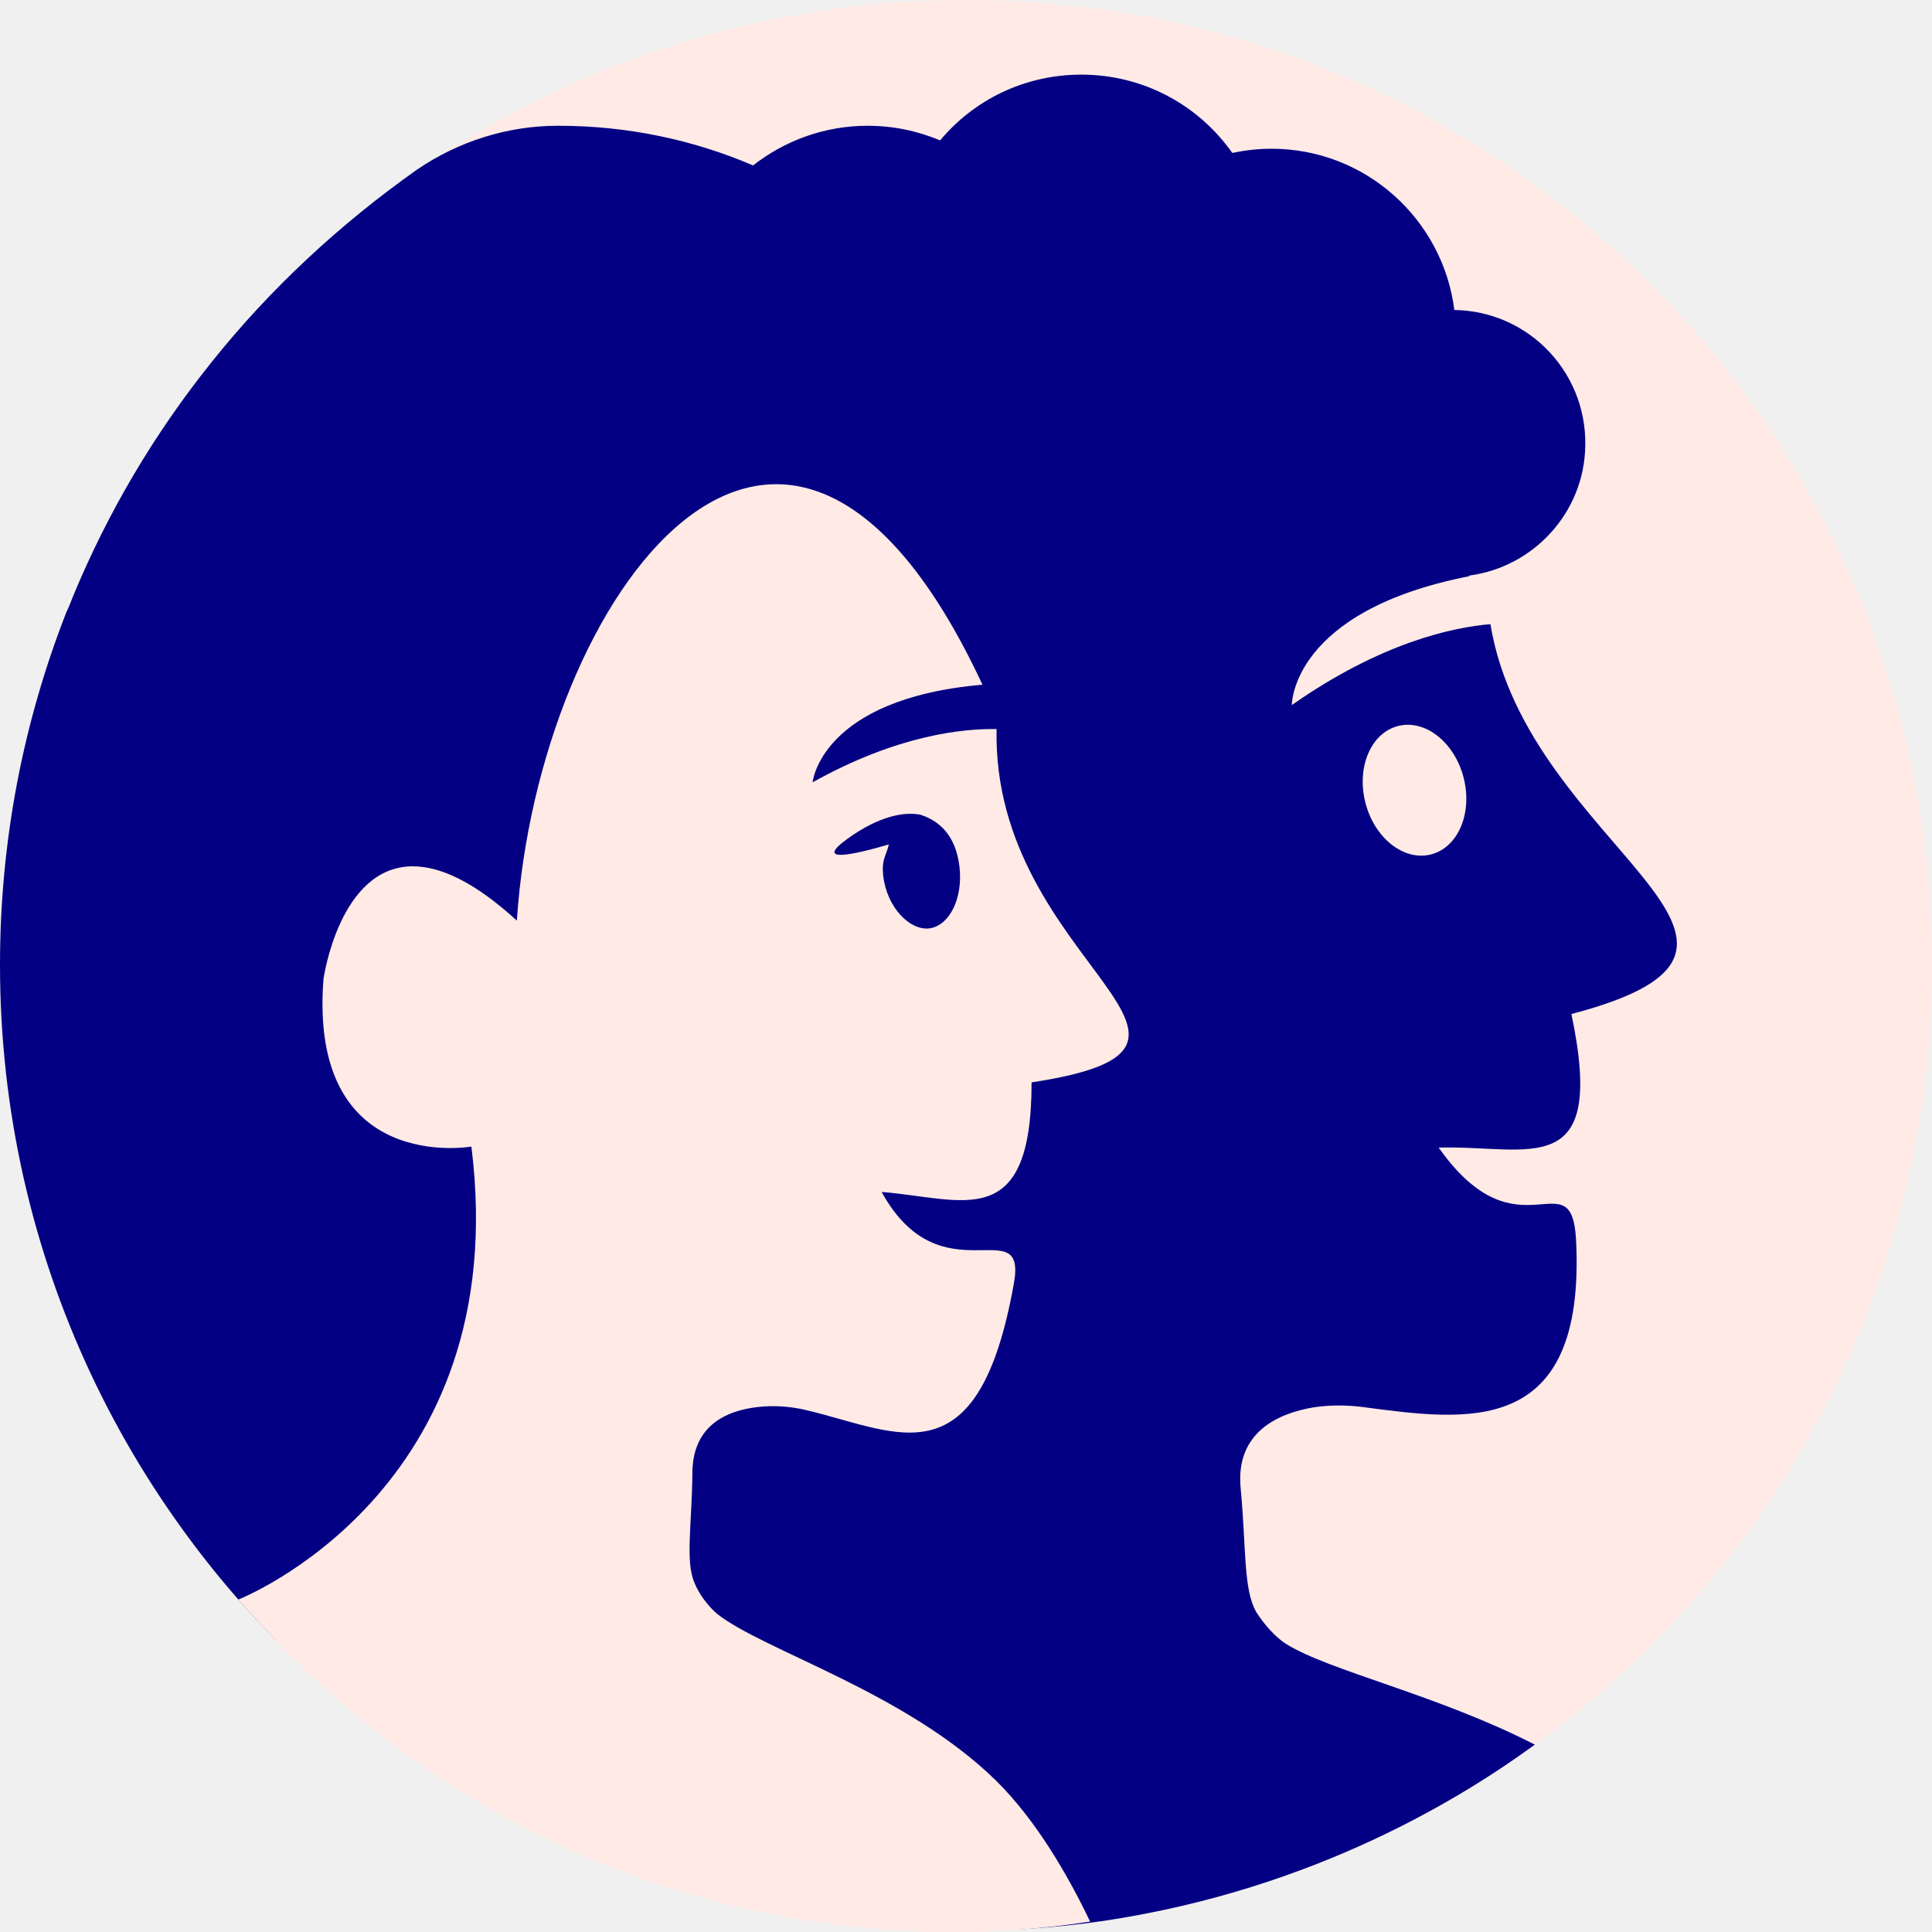
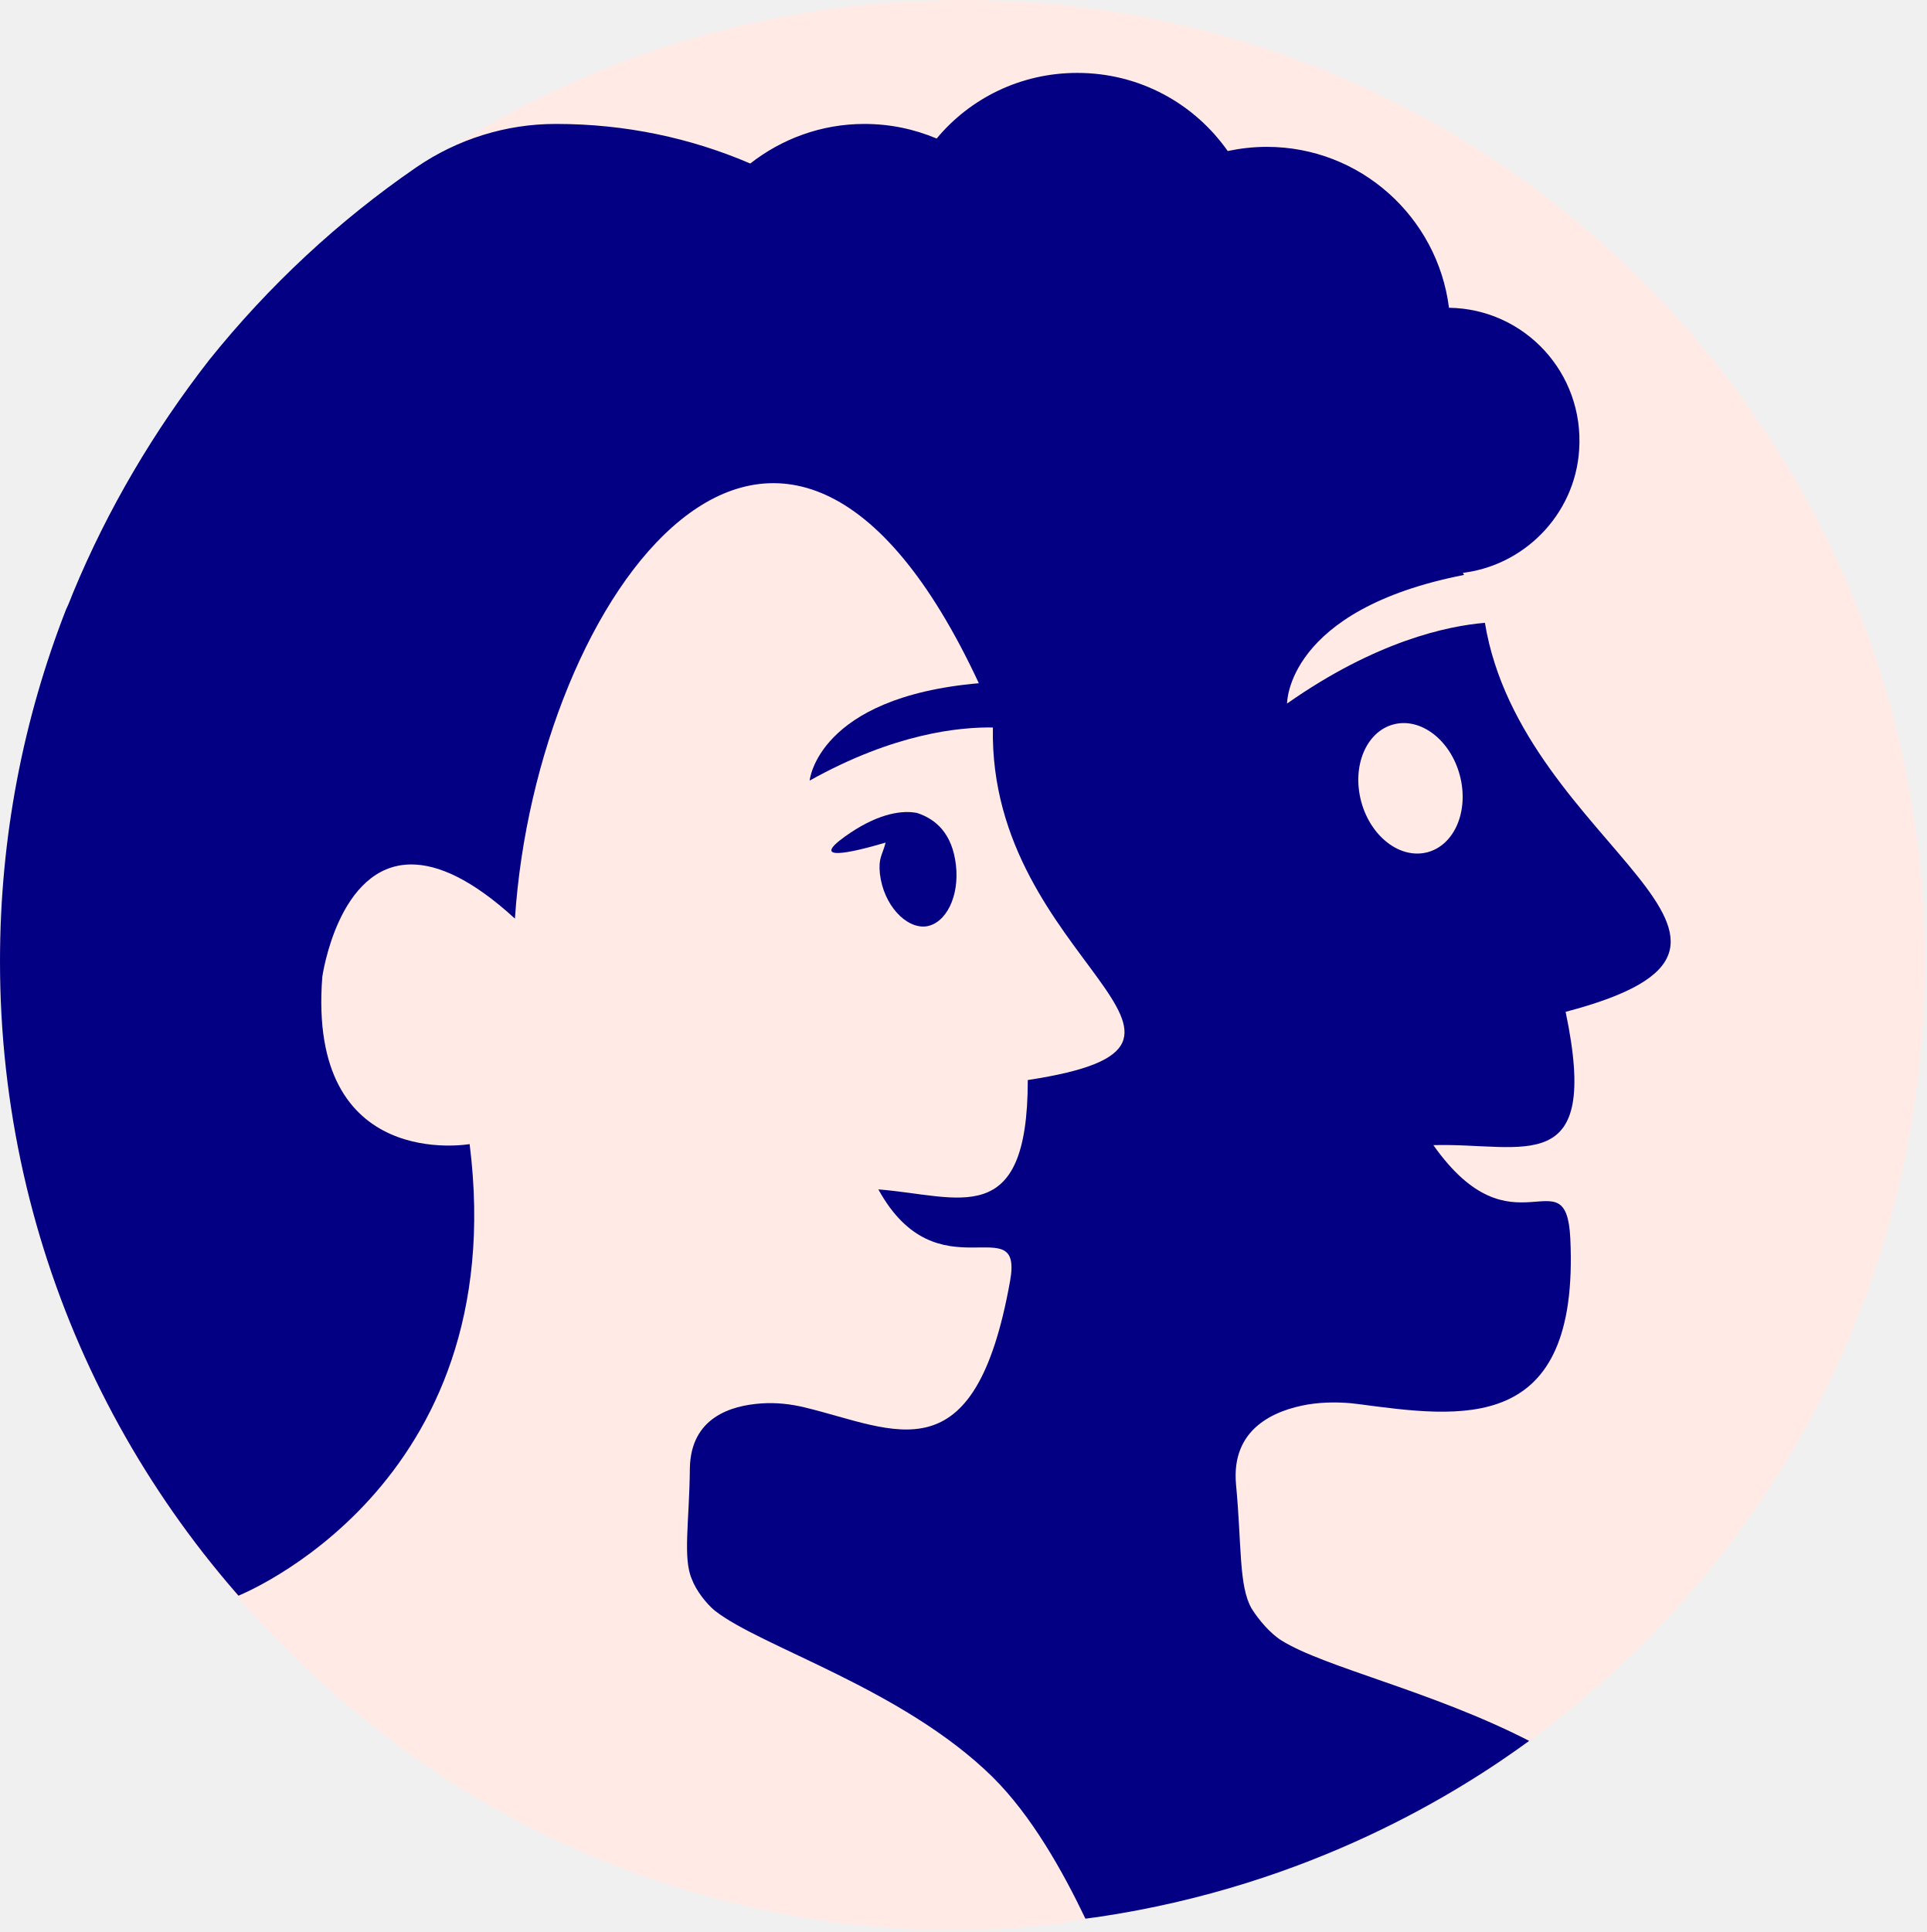
- <svg xmlns="http://www.w3.org/2000/svg" width="130" height="130" viewBox="0 0 130 130" fill="none">
+ <svg xmlns="http://www.w3.org/2000/svg" width="370" height="371" viewBox="0 0 370 371" fill="none">
  <g clip-path="url(#clip0)">
-     <path d="M130 64.93C130 100.783 100.884 129.86 64.982 129.86C53.695 129.86 43.075 126.98 33.792 121.923C29.748 119.711 25.986 117.077 22.505 114.128C8.756 102.188 0 84.56 0 64.93C0 56.572 1.582 48.566 4.466 41.226C4.747 40.524 5.028 39.822 5.345 39.119C7.631 33.817 10.619 28.866 14.206 24.441C19.129 18.26 25.177 13.028 32.034 8.99C41.704 3.266 52.956 0 65.018 0C100.92 0 130 29.076 130 64.93Z" fill="#FFEAE5" />
-     <path d="M97.86 20.859C97.087 14.749 91.883 10.008 85.553 10.008C84.639 10.008 83.76 10.114 82.916 10.289C80.665 7.094 76.973 5.022 72.754 5.022C68.921 5.022 65.51 6.743 63.259 9.447C61.747 8.815 60.13 8.463 58.372 8.463C55.453 8.463 52.781 9.482 50.671 11.132C46.662 9.411 42.231 8.463 37.59 8.463C37.555 8.463 37.555 8.463 37.52 8.463C34.144 8.463 30.838 9.517 28.061 11.413C22.892 15.065 18.18 19.42 14.206 24.406C10.408 29.147 7.279 34.414 4.923 40.103C4.782 40.454 4.642 40.84 4.466 41.192C1.582 48.566 0 56.537 0 64.93C0 84.595 8.756 102.188 22.54 114.093C25.986 117.078 29.784 119.676 33.827 121.889C54.891 118.412 70.925 100.117 70.925 78.134C70.925 72.691 69.941 67.494 68.147 62.683C76.727 59.522 82.846 51.305 82.846 41.613C82.846 39.014 82.388 36.486 81.58 34.168C82.846 34.59 84.147 34.836 85.553 34.836C87.065 34.836 88.507 34.555 89.808 34.098C91.425 37.118 94.766 39.085 98.493 38.769C102.854 38.382 106.37 34.836 106.651 30.446C107.003 25.249 102.959 20.93 97.86 20.859Z" fill="#030083" />
-     <path d="M103.276 117.393C96.7 114.022 89.456 112.442 86.538 110.616C85.799 110.159 84.99 109.211 84.533 108.474C83.654 106.964 83.865 104.189 83.478 100.116C83.127 96.323 86.081 95.094 88.331 94.708C89.421 94.533 90.582 94.533 91.672 94.673C98.634 95.586 106.687 96.85 106.054 83.506C105.772 77.747 102.186 84.841 96.805 77.22C102.924 77.045 108.128 79.608 105.737 68.231C123.424 63.595 102.783 57.169 100.287 41.999C97.755 42.209 92.938 43.228 86.924 47.442C86.924 47.442 86.854 41.121 98.88 38.768C80.49 8.322 64.842 35.748 65.826 60.224C62.24 57.59 59.567 56.783 57.598 56.993C52.077 57.59 51.796 66.159 51.796 66.159C52.253 81.013 64.244 77.536 64.244 77.536C70.292 103.066 50.389 113.39 50.389 113.39C46.099 118.341 43.603 122.485 42.548 125.962C47.998 127.963 59.602 131.369 74.195 129.262C88.612 127.12 98.599 120.799 103.276 117.393Z" fill="#030083" />
-     <path d="M73.351 129.298C71.839 126.137 69.694 122.45 67.022 119.816C60.974 113.882 51.409 111.072 48.28 108.614C47.682 108.122 47.014 107.245 46.733 106.507C46.099 105.067 46.557 102.644 46.592 98.992C46.662 95.586 49.37 94.778 51.409 94.638C52.394 94.568 53.414 94.673 54.398 94.919C60.481 96.394 65.826 99.73 68.218 86.386C69.132 81.329 63.33 87.474 59.321 80.205C64.771 80.627 69.413 83.05 69.413 72.831C85.518 70.373 66.741 64.93 67.057 49.057C64.807 49.022 60.411 49.443 54.679 52.639C54.679 52.639 55.207 47.02 66.108 46.072C52.71 17.347 36.219 40.173 34.777 61.945C31.858 59.276 29.573 58.293 27.779 58.293C22.821 58.293 21.766 65.878 21.766 65.878C20.747 79.081 31.718 77.15 31.718 77.15C34.636 100.362 16.035 107.631 16.035 107.631C19.903 112.056 27.533 119.781 39.208 124.838C54.082 131.299 67.374 130.246 73.351 129.298Z" fill="#FFEAE5" />
-     <path d="M64.561 58.328C64.314 56.221 63.224 55.238 61.923 54.816L61.677 54.781C60.763 54.676 59.18 54.886 57.035 56.432C54.75 58.082 57.317 57.555 59.813 56.818C59.567 57.731 59.321 57.836 59.427 58.925C59.673 61.032 61.185 62.612 62.521 62.472C63.892 62.296 64.807 60.435 64.561 58.328Z" fill="#030083" />
-     <path d="M96.291 57.491C98.115 57.023 99.097 54.709 98.483 52.324C97.87 49.939 95.893 48.384 94.069 48.852C92.244 49.32 91.263 51.633 91.876 54.019C92.49 56.404 94.467 57.959 96.291 57.491Z" fill="#FFEAE5" />
+     <path d="M369.7 184.9C369.7 287 286.9 369.8 184.8 369.8C152.7 369.8 122.5 361.6 96.1 347.2C84.6 340.9 73.9 333.4 64 325C24.9 291 0 240.8 0 184.9C0 161.1 4.5 138.3 12.7 117.4C13.5 115.4 14.3 113.4 15.2 111.4C21.7 96.3 30.2 82.2 40.4 69.6C54.4 52 71.6 37.1 91.1 25.6C118.6 9.3 150.6 0 184.9 0C287 0 369.7 82.8 369.7 184.9Z" fill="#FFEAE5" />
+     <path d="M278.3 59.1C276.1 41.7 261.3 28.2 243.3 28.2C240.7 28.2 238.2 28.5 235.8 29C229.4 19.9 218.9 14 206.9 14C196 14 186.3 18.9 179.9 26.6C175.6 24.8 171 23.8 166 23.8C157.7 23.8 150.1 26.7 144.1 31.4C132.7 26.5 120.1 23.8 106.9 23.8H106.7C97.2 23.8 87.9 26.7 80 32.1C65 42.4 51.6 54.9 40.2 69.1C29.6 82.7 20.7 97.7 14 113.9C13.6 114.9 13.2 116 12.7 117C4.5 138 0 160.7 0 184.6C0 240.6 24.9 290.7 64.1 324.6C73.9 333.1 84.7 340.5 96.2 346.8C156.1 336.9 201.7 284.8 201.7 222.2C201.7 206.7 198.9 191.9 193.8 178.2C218.2 169.2 235.6 145.8 235.6 118.2C235.6 110.8 234.3 103.6 232 97C235.6 98.2 239.3 98.9 243.3 98.9C247.6 98.9 251.7 98.1 255.4 96.8C260 105.4 269.5 111 280.1 110.1C292.5 109 302.5 98.9 303.3 86.4C304.3 71.6 292.8 59.3 278.3 59.1Z" fill="#030083" />
+     <path d="M293.7 334.3C275 324.7 254.4 320.2 246.1 315C244 313.7 241.7 311 240.4 308.9C237.9 304.6 238.5 296.7 237.4 285.1C236.4 274.3 244.8 270.8 251.2 269.7C254.3 269.2 257.6 269.2 260.7 269.6C280.5 272.2 303.4 275.8 301.6 237.8C300.8 221.4 290.6 241.6 275.3 219.9C292.7 219.4 307.5 226.7 300.7 194.3C351 181.1 292.3 162.8 285.2 119.6C278 120.2 264.3 123.1 247.2 135.1C247.2 135.1 247 117.1 281.2 110.4C228.9 23.7 184.4 101.8 187.2 171.5C177 164 169.4 161.7 163.8 162.3C148.1 164 147.3 188.4 147.3 188.4C148.6 230.7 182.7 220.8 182.7 220.8C199.9 293.5 143.3 322.9 143.3 322.9C131.1 337 124 348.8 121 358.7C136.5 364.4 169.5 374.1 211 368.1C252 362 280.4 344 293.7 334.3Z" fill="#030083" />
+     <path d="M208.5 368.5C204.2 359.5 198.2 348.7 190.6 341.2C173.4 324.3 146.2 316.3 137.3 309.3C135.6 307.9 133.7 305.4 132.9 303.3C131.1 299.2 132.4 292.3 132.5 281.9C132.7 272.2 140.4 269.9 146.2 269.5C149 269.3 151.9 269.6 154.7 270.3C172 274.5 187.2 284 194 246C196.6 231.6 180.1 249.1 168.7 228.4C184.2 229.6 197.4 236.5 197.4 207.4C243.2 200.4 189.8 184.9 190.7 139.7C184.3 139.6 171.8 140.8 155.5 149.9C155.5 149.9 157 133.9 188 131.2C149.9 49.4 103 114.4 98.9 176.4C90.6 168.8 84.1 166 79 166C64.9 166 61.9 187.6 61.9 187.6C59 225.2 90.2 219.7 90.2 219.7C98.5 285.8 45.6 306.5 45.6 306.5C56.6 319.1 78.3 341.1 111.5 355.5C153.8 373.9 191.6 371.8 208.5 368.5Z" fill="#FFEAE5" />
+     <path d="M183.6 166.1C182.9 160.1 179.8 157.3 176.1 156.1L175.4 156C172.8 155.7 168.3 156.3 162.2 160.7C155.7 165.4 163 163.9 170.1 161.8C169.4 164.4 168.7 164.7 169 167.8C169.7 173.8 174 178.3 177.8 177.9C181.7 177.4 184.3 172.1 183.6 166.1Z" fill="#030083" />
+     <path d="M274.196 163.646C279.423 162.243 282.187 155.614 280.369 148.84C278.551 142.066 272.839 137.711 267.612 139.114C262.385 140.517 259.621 147.146 261.439 153.92C263.257 160.694 268.968 165.048 274.196 163.646Z" fill="#FFEAE5" />
  </g>
  <defs>
    <clipPath id="clip0">
-       <rect width="130" height="130" fill="white" />
+       <rect width="369.7" height="370.5" fill="white" />
    </clipPath>
  </defs>
</svg>
